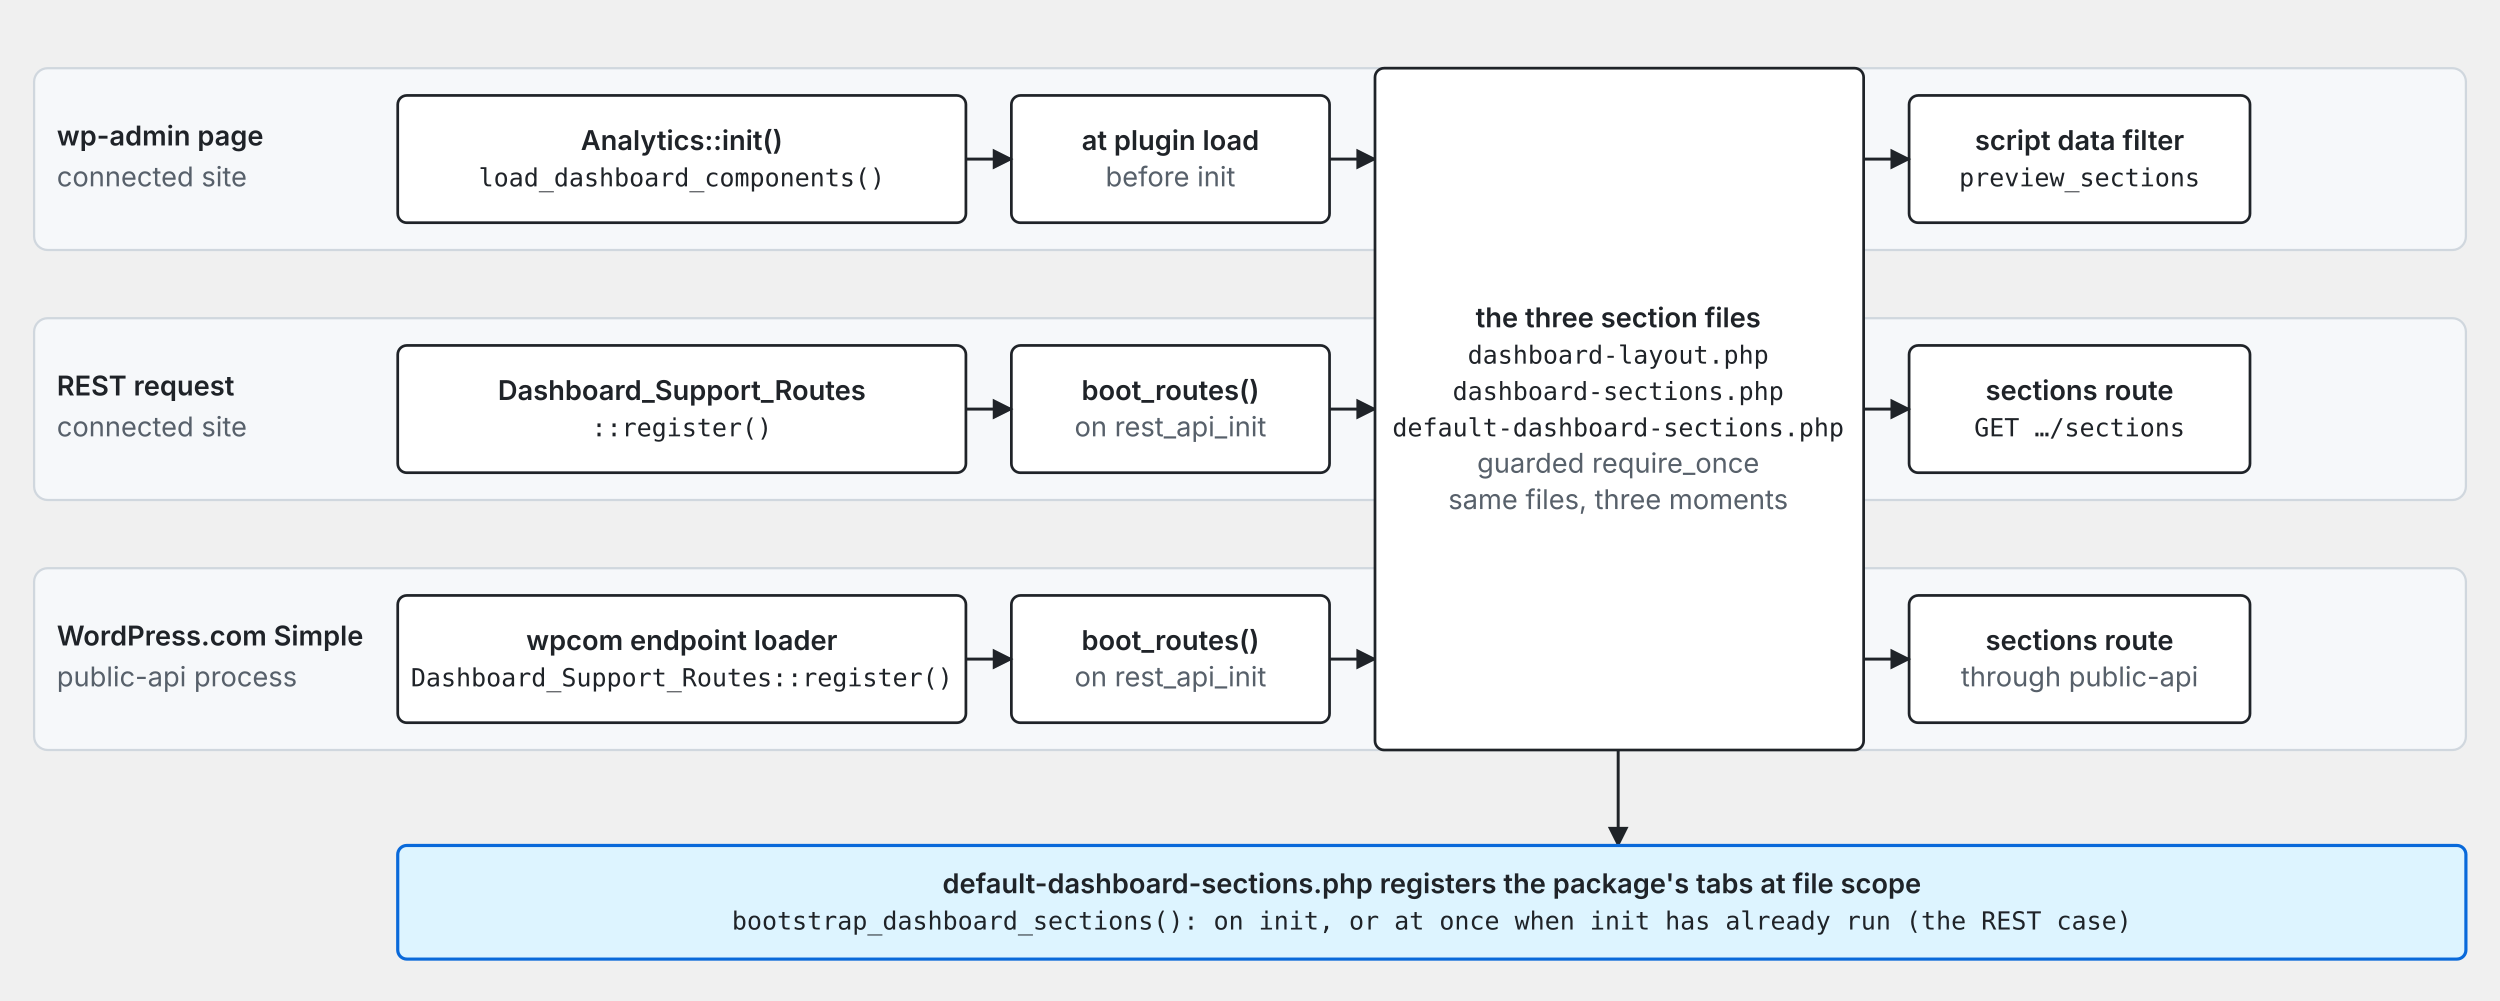
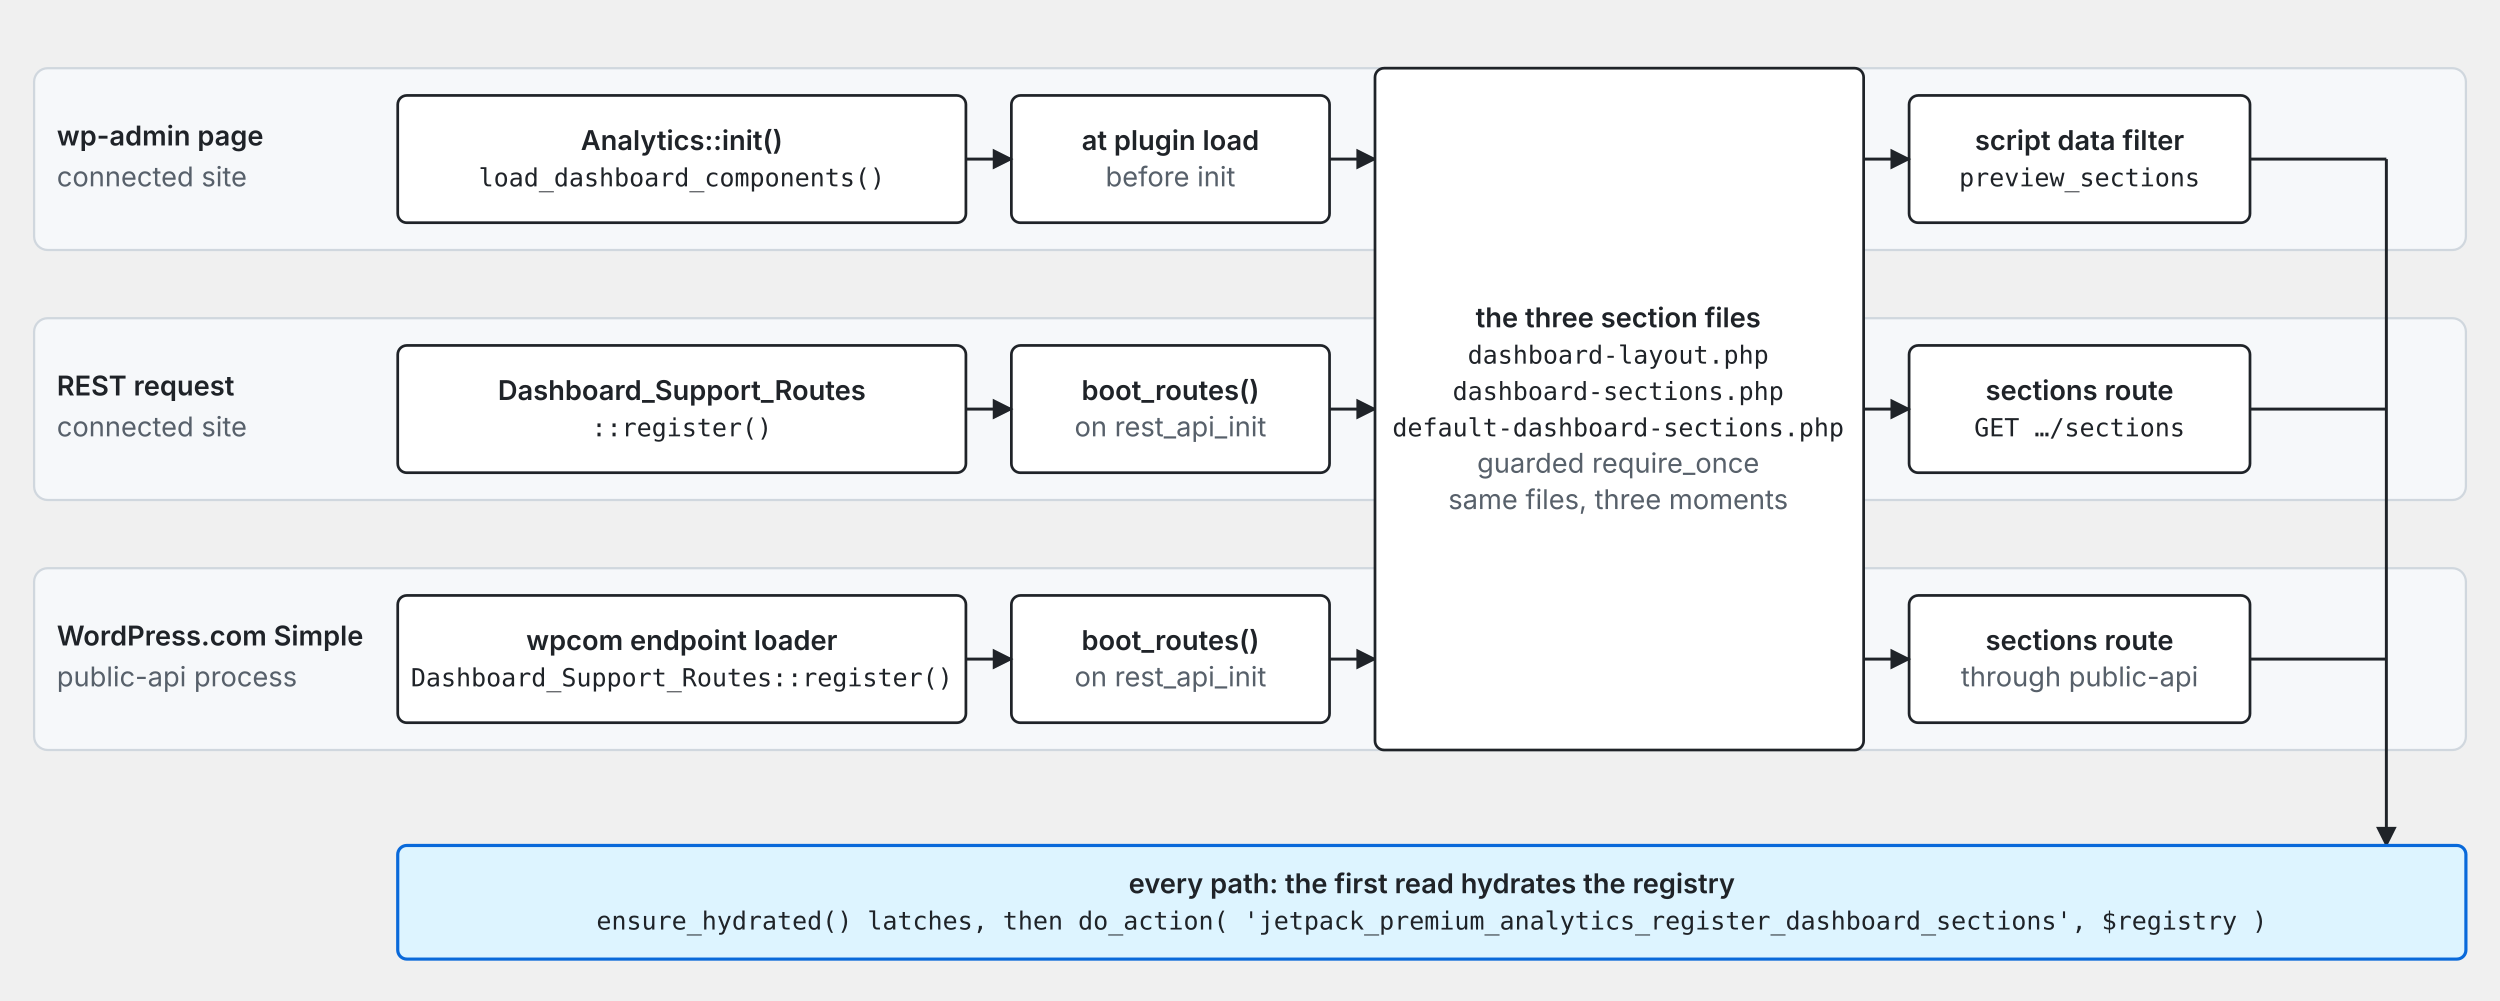
- <svg xmlns="http://www.w3.org/2000/svg" viewBox="0 0 1100 440" width="1100" height="440" role="img" aria-label="The three section files load at plugin load in wp-admin and on rest_api_init on REST and on WordPress.com Simple; the package registers its tabs at file scope, on init or at once when init has run.">
+ <svg xmlns="http://www.w3.org/2000/svg" viewBox="0 0 1100 440" width="1100" height="440" role="img" aria-label="The three section files load at plugin load in wp-admin and on rest_api_init on REST and on WordPress.com Simple; on every path the registry hydrates on its first read and fires the registration action.">
  <style>
    text { font: 12px ui-sans-serif, system-ui, -apple-system, "Segoe UI", sans-serif; fill: #1f2328; }
    .mono { font-family: ui-monospace, SFMono-Regular, Menlo, monospace; font-size: 11px; }
    .title { font-weight: 600; }
    .muted { fill: #57606a; }
    .box { fill: #ffffff; stroke: #1f2328; stroke-width: 1.2; }
    .box-accent { fill: #ddf4ff; stroke: #0969da; stroke-width: 1.4; }
    .box-muted { fill: #f6f8fa; stroke: #8c959f; stroke-width: 1.2; stroke-dasharray: 4 3; }
    .lane { fill: #f6f8fa; stroke: #d0d7de; stroke-width: 1; }
    .edge { stroke: #1f2328; stroke-width: 1.3; fill: none; }
    .edge-dashed { stroke-dasharray: 5 4; }
    .arrowhead { fill: #1f2328; }
    @media (prefers-color-scheme: dark) {
      text { fill: #e6edf3; }
      .muted { fill: #8b949e; }
      .box { fill: #0d1117; stroke: #e6edf3; }
      .box-accent { fill: #0c2d6b; stroke: #58a6ff; }
      .box-muted { fill: #161b22; stroke: #6e7681; }
      .lane { fill: #161b22; stroke: #30363d; }
      .edge { stroke: #e6edf3; }
      .arrowhead { fill: #e6edf3; }
    }
  </style>
  <defs>
    <marker id="arrow" viewBox="0 0 10 10" refX="9" refY="5" markerWidth="7" markerHeight="7" orient="auto-start-reverse">
      <path class="arrowhead" d="M 0 0 L 10 5 L 0 10 z" />
    </marker>
  </defs>
  <rect class="lane" x="15" y="30" width="1070" height="80" rx="6" />
  <text class="title" x="25" y="64" text-anchor="start">wp-admin page</text>
  <text class="muted" x="25" y="82" text-anchor="start">connected site</text>
  <rect class="box" x="175" y="42" width="250" height="56" rx="4" />
  <text class="title" x="300" y="66" text-anchor="middle">Analytics::init()</text>
  <text class="mono" x="300" y="82" text-anchor="middle">load_dashboard_components()</text>
  <rect class="box" x="445" y="42" width="140" height="56" rx="4" />
  <text class="title" x="515" y="66" text-anchor="middle">at plugin load</text>
  <text class="muted" x="515" y="82" text-anchor="middle">before init</text>
  <rect class="box" x="840" y="42" width="150" height="56" rx="4" />
  <text class="title" x="915" y="66" text-anchor="middle">script data filter</text>
  <text class="mono" x="915" y="82" text-anchor="middle">preview_sections</text>
  <polyline class="edge" points="425,70 445,70" marker-end="url(#arrow)" />
  <polyline class="edge" points="585,70 605,70" marker-end="url(#arrow)" />
  <polyline class="edge" points="820,70 840,70" marker-end="url(#arrow)" />
+   <polyline class="edge" points="990,70 1050,70" />
  <rect class="lane" x="15" y="140" width="1070" height="80" rx="6" />
  <text class="title" x="25" y="174" text-anchor="start">REST request</text>
  <text class="muted" x="25" y="192" text-anchor="start">connected site</text>
  <rect class="box" x="175" y="152" width="250" height="56" rx="4" />
  <text class="title" x="300" y="176" text-anchor="middle">Dashboard_Support_Routes</text>
  <text class="mono" x="300" y="192" text-anchor="middle">::register()</text>
  <rect class="box" x="445" y="152" width="140" height="56" rx="4" />
  <text class="title" x="515" y="176" text-anchor="middle">boot_routes()</text>
  <text class="muted" x="515" y="192" text-anchor="middle">on rest_api_init</text>
  <rect class="box" x="840" y="152" width="150" height="56" rx="4" />
  <text class="title" x="915" y="176" text-anchor="middle">sections route</text>
  <text class="mono" x="915" y="192" text-anchor="middle">GET …/sections</text>
  <polyline class="edge" points="425,180 445,180" marker-end="url(#arrow)" />
  <polyline class="edge" points="585,180 605,180" marker-end="url(#arrow)" />
  <polyline class="edge" points="820,180 840,180" marker-end="url(#arrow)" />
+   <polyline class="edge" points="990,180 1050,180" />
  <rect class="lane" x="15" y="250" width="1070" height="80" rx="6" />
  <text class="title" x="25" y="284" text-anchor="start">WordPress.com Simple</text>
  <text class="muted" x="25" y="302" text-anchor="start">public-api process</text>
  <rect class="box" x="175" y="262" width="250" height="56" rx="4" />
  <text class="title" x="300" y="286" text-anchor="middle">wpcom endpoint loader</text>
  <text class="mono" x="300" y="302" text-anchor="middle">Dashboard_Support_Routes::register()</text>
  <rect class="box" x="445" y="262" width="140" height="56" rx="4" />
  <text class="title" x="515" y="286" text-anchor="middle">boot_routes()</text>
  <text class="muted" x="515" y="302" text-anchor="middle">on rest_api_init</text>
  <rect class="box" x="840" y="262" width="150" height="56" rx="4" />
  <text class="title" x="915" y="286" text-anchor="middle">sections route</text>
  <text class="muted" x="915" y="302" text-anchor="middle">through public-api</text>
  <polyline class="edge" points="425,290 445,290" marker-end="url(#arrow)" />
  <polyline class="edge" points="585,290 605,290" marker-end="url(#arrow)" />
  <polyline class="edge" points="820,290 840,290" marker-end="url(#arrow)" />
+   <polyline class="edge" points="990,290 1050,290" />
  <rect class="box" x="605" y="30" width="215" height="300" rx="4" />
  <text class="title" x="712" y="144" text-anchor="middle">the three section files</text>
  <text class="mono" x="712" y="160" text-anchor="middle">dashboard-layout.php</text>
  <text class="mono" x="712" y="176" text-anchor="middle">dashboard-sections.php</text>
  <text class="mono" x="712" y="192" text-anchor="middle">default-dashboard-sections.php</text>
  <text class="muted" x="712" y="208" text-anchor="middle">guarded require_once</text>
  <text class="muted" x="712" y="224" text-anchor="middle">same files, three moments</text>
-   <polyline class="edge" points="712,330 712,372" marker-end="url(#arrow)" />
+   <polyline class="edge" points="1050,70 1050,372" marker-end="url(#arrow)" />
  <rect class="box-accent" x="175" y="372" width="910" height="50" rx="4" />
-   <text class="title" x="630" y="393" text-anchor="middle">default-dashboard-sections.php registers the package's tabs at file scope</text>
-   <text class="mono" x="630" y="409" text-anchor="middle">bootstrap_dashboard_sections(): on init, or at once when init has already run (the REST case)</text>
+   <text class="title" x="630" y="393" text-anchor="middle">every path: the first read hydrates the registry</text>
+   <text class="mono" x="630" y="409" text-anchor="middle">ensure_hydrated() latches, then do_action( 'jetpack_premium_analytics_register_dashboard_sections', $registry )</text>
</svg>
